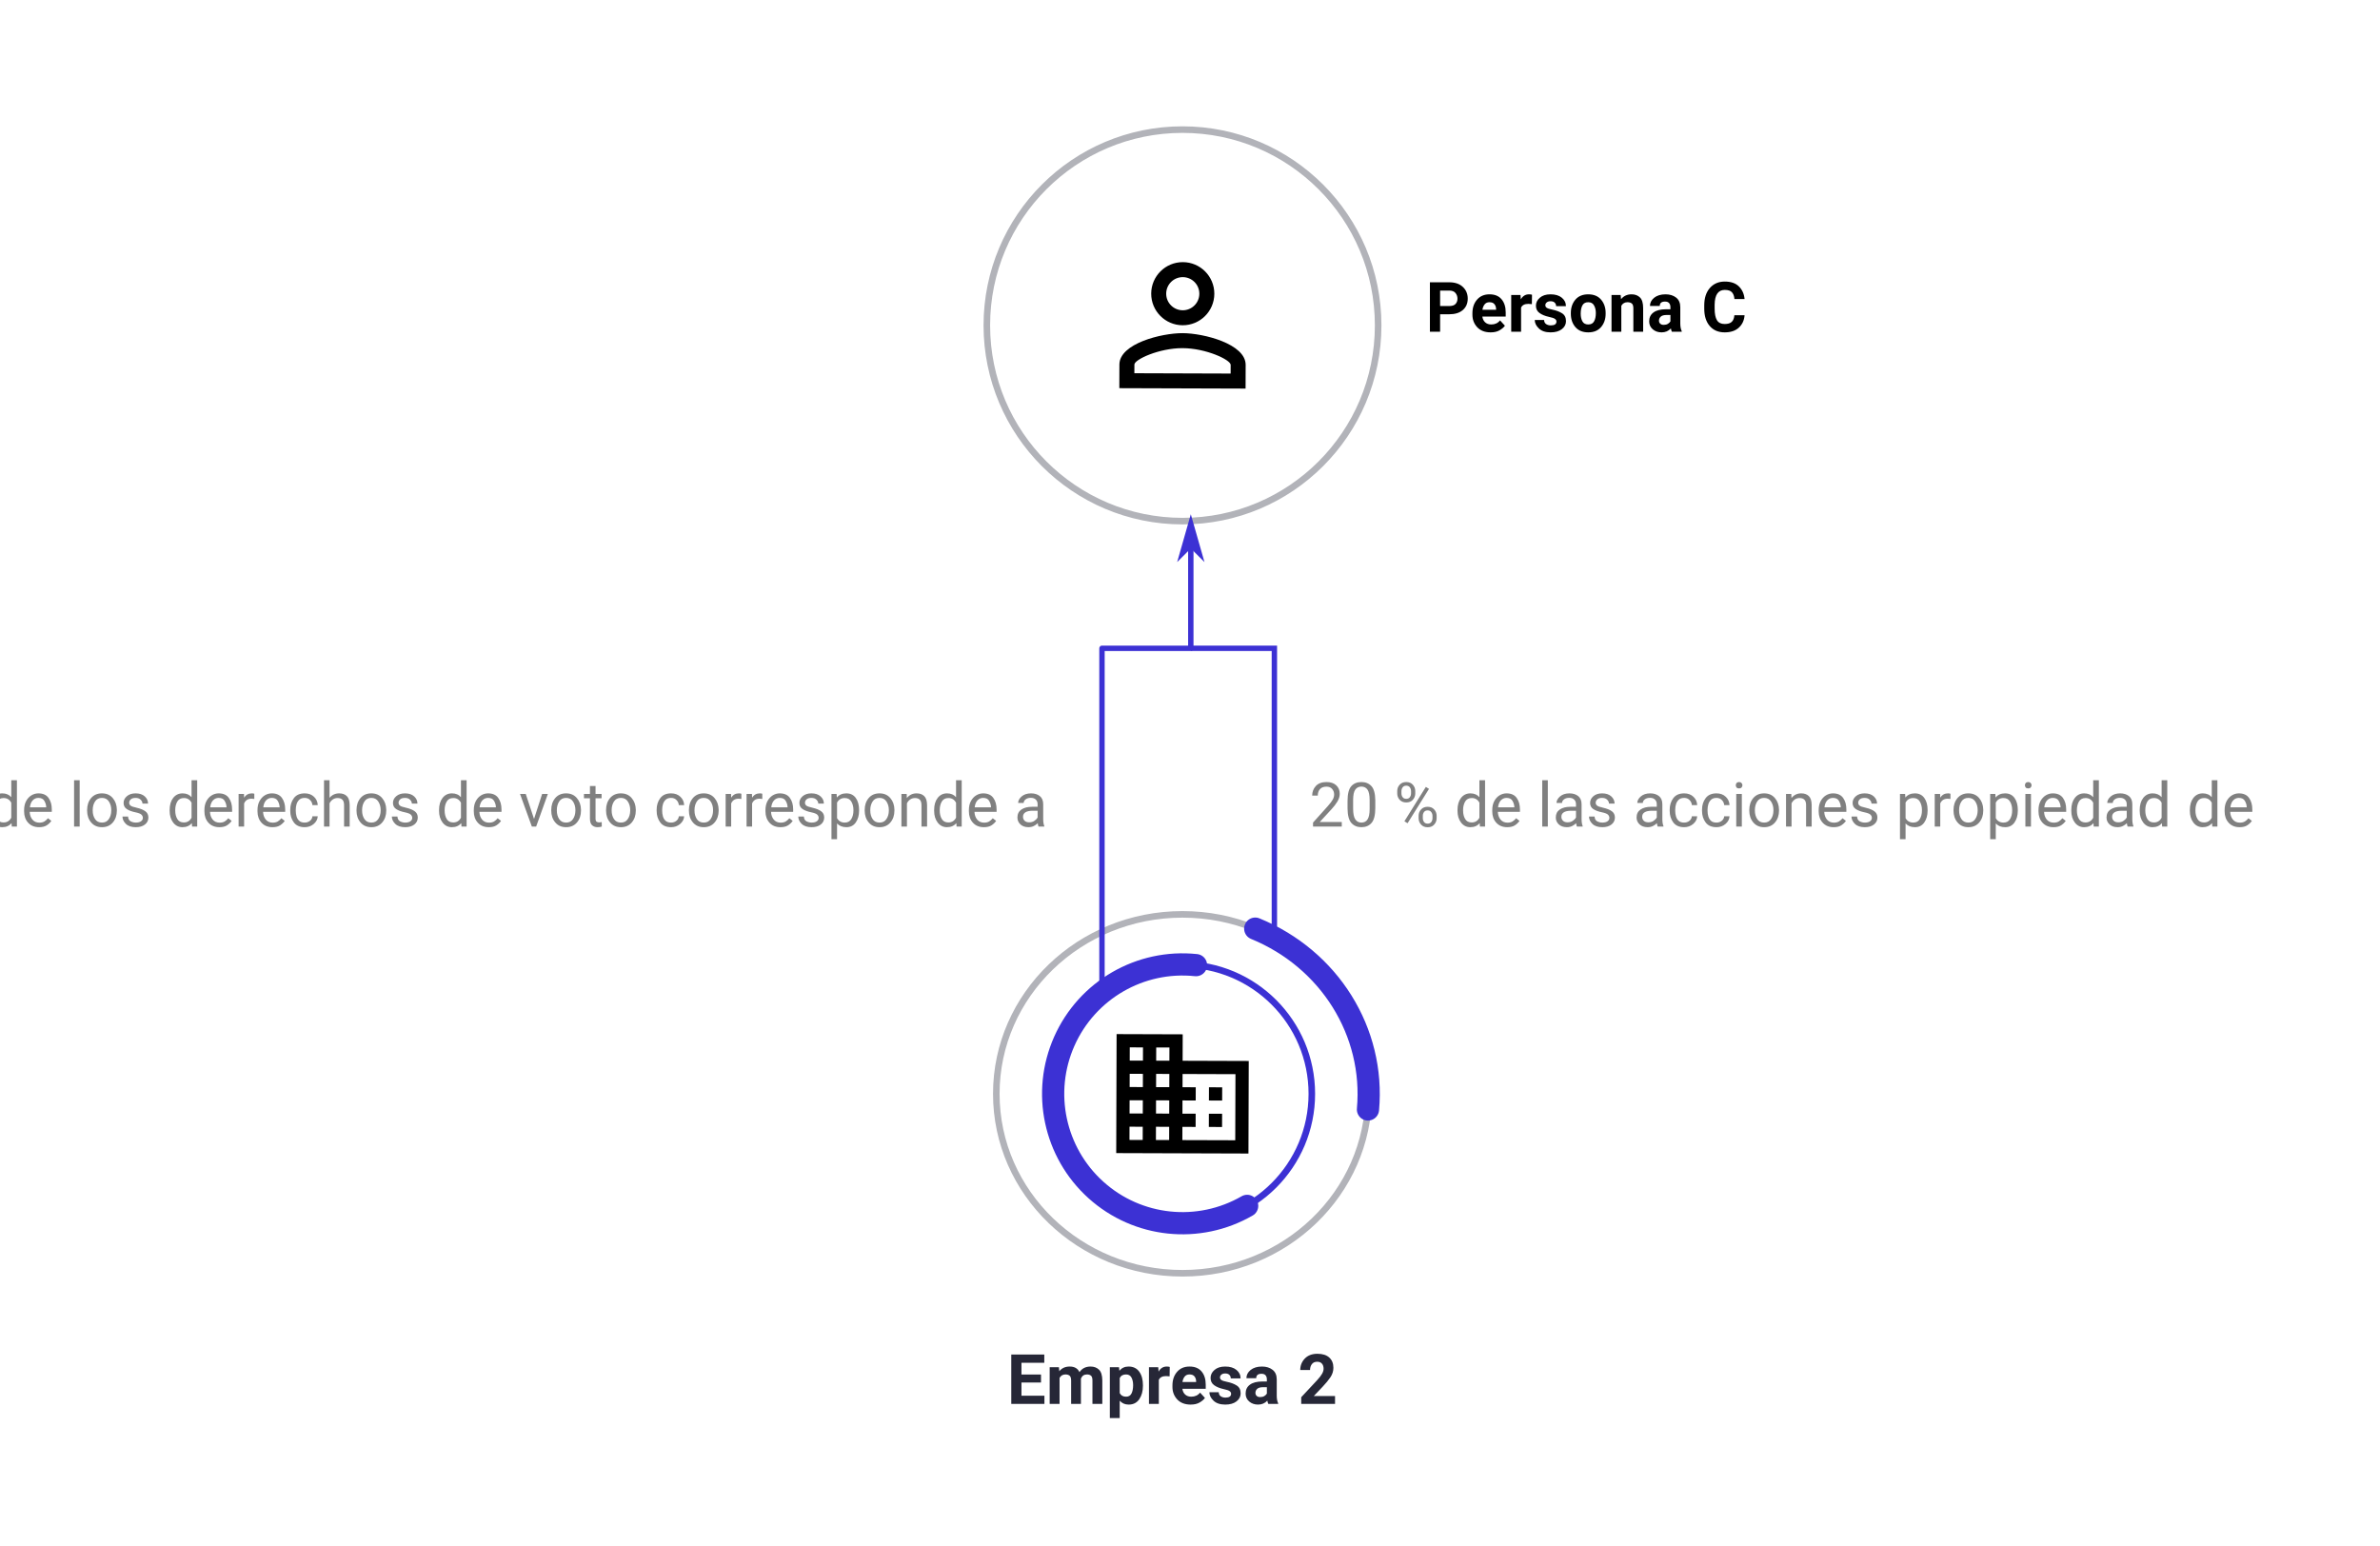
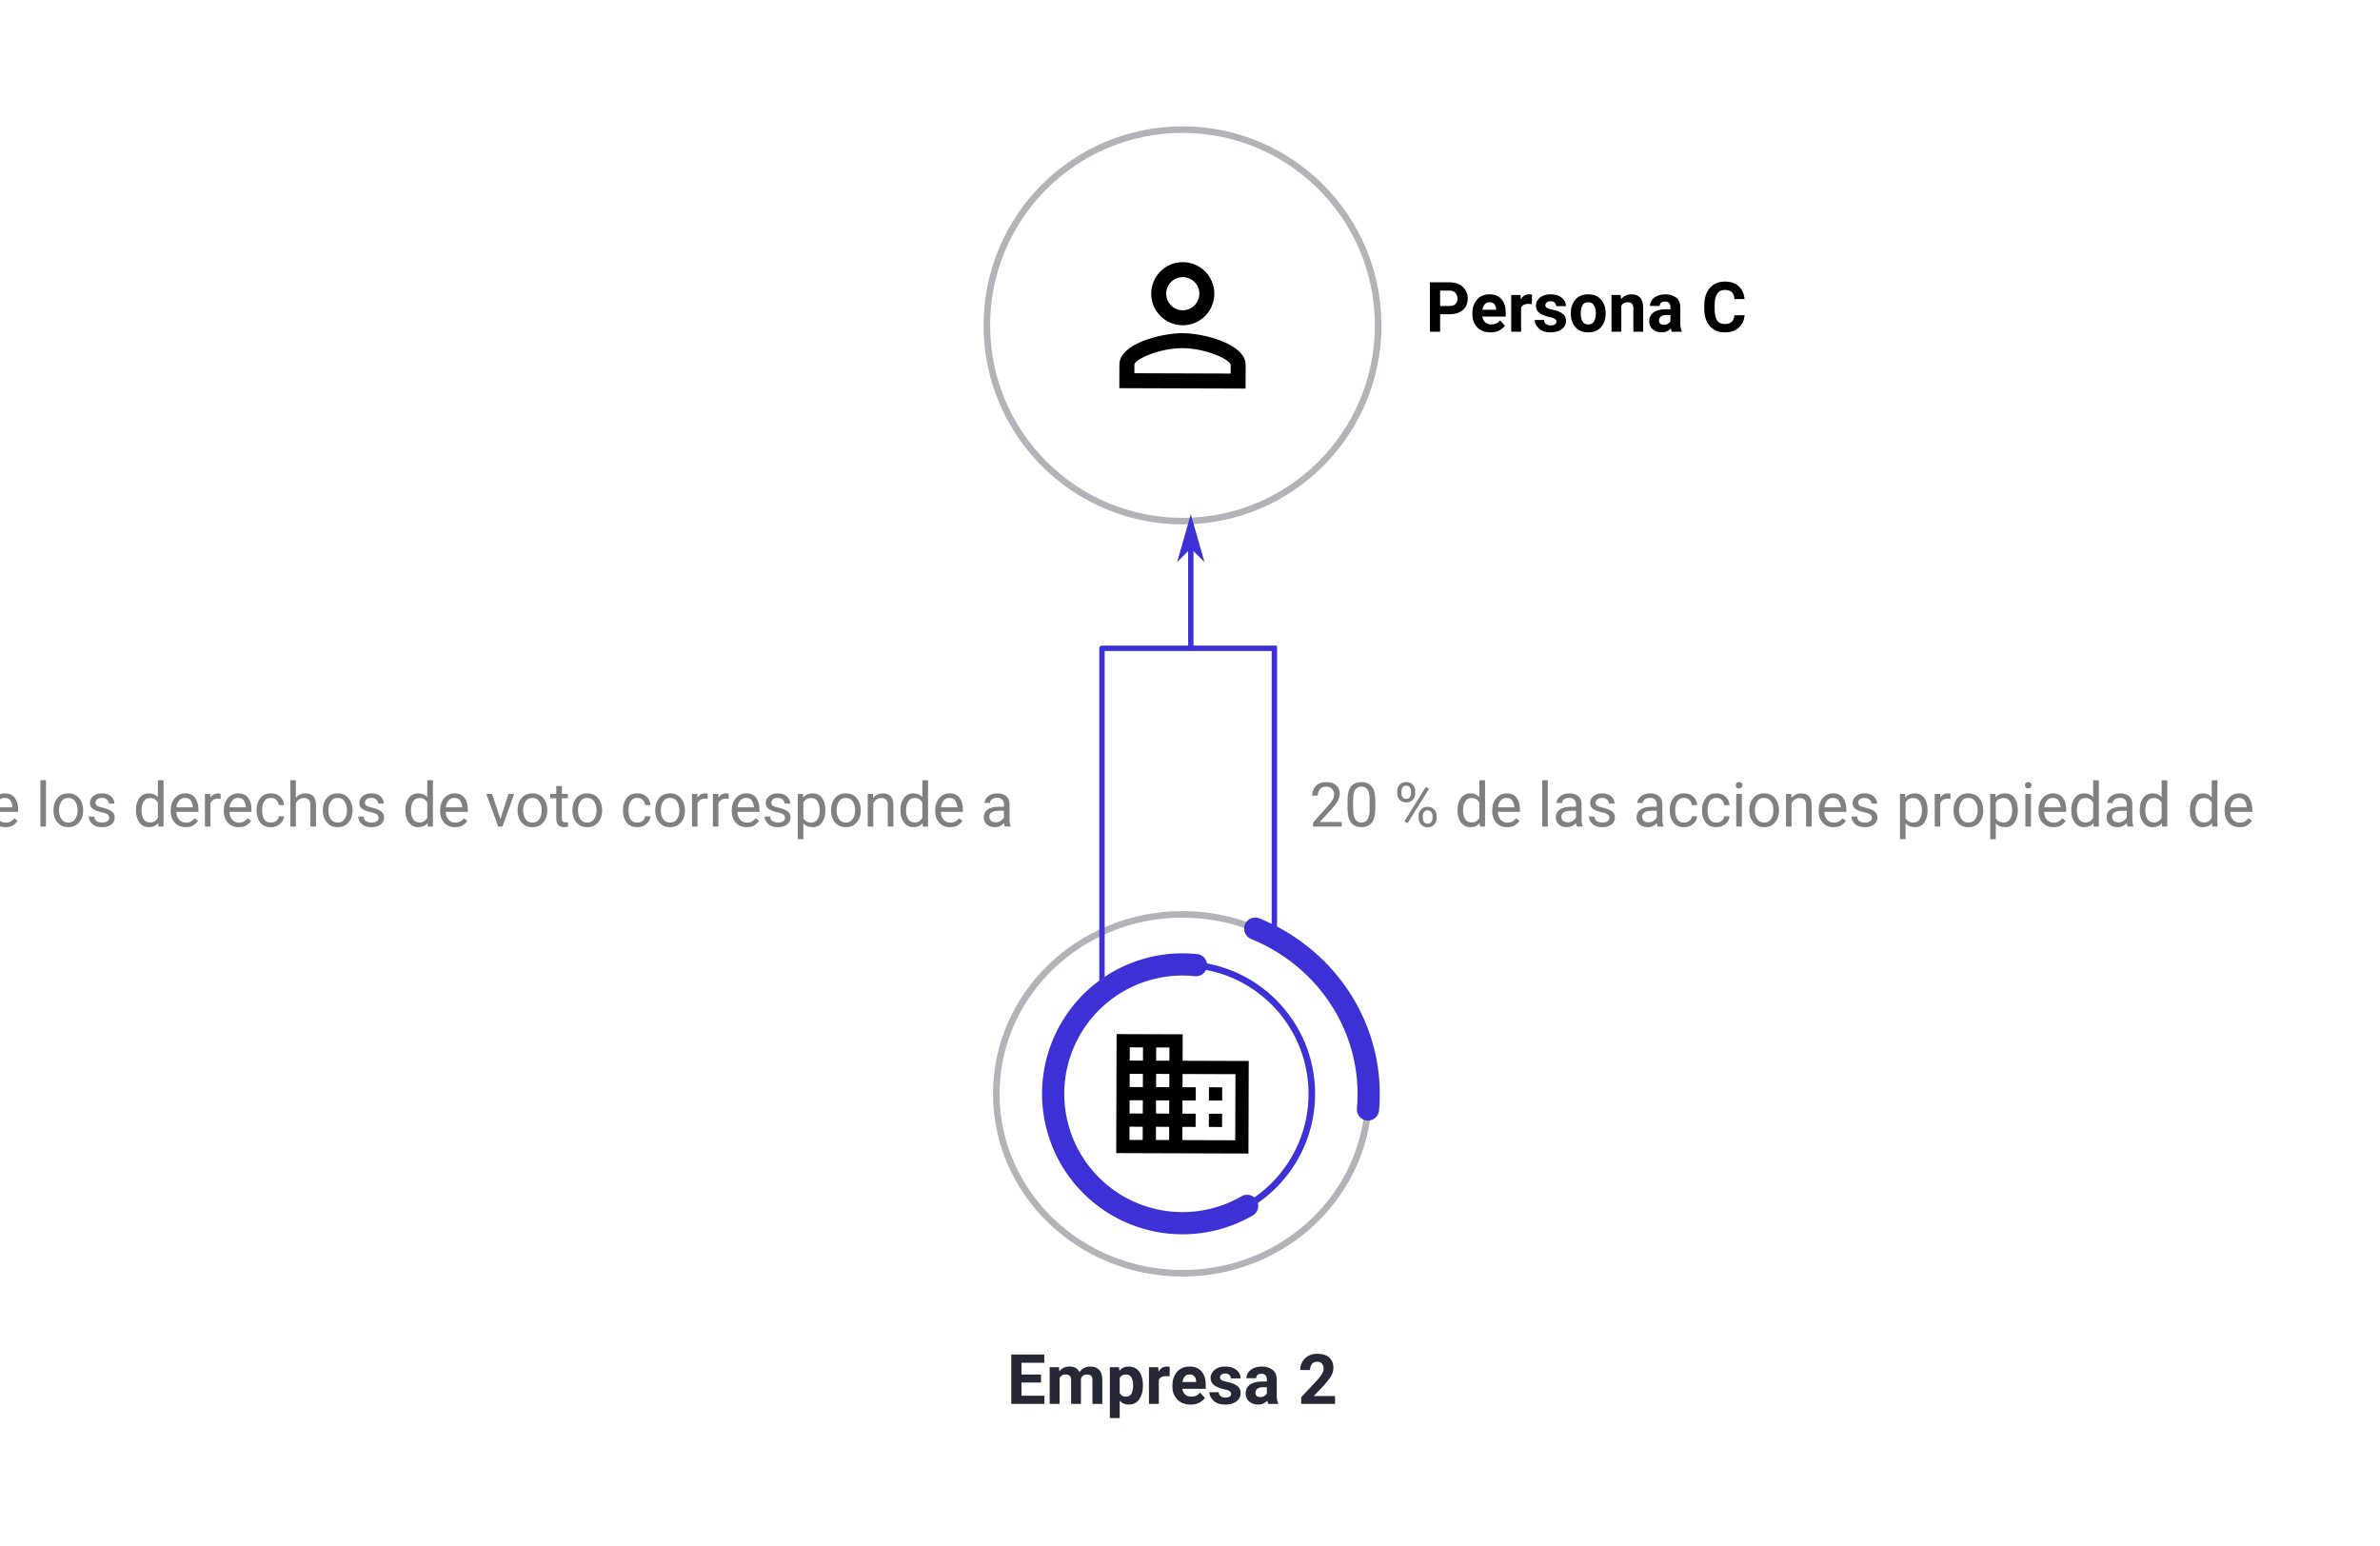
<svg xmlns="http://www.w3.org/2000/svg" id="Layer_1" data-name="Layer 1" viewBox="0 0 565.187 366.927" version="1.1" width="565.187" height="366.927">
  <defs id="defs3">
    <marker orient="auto" refY="0" refX="0" id="Arrow1Lend" style="overflow:visible">
      <path id="path4371" d="M 0,0 5,-5 -12.5,0 5,5 0,0 Z" style="fill:#3c31d4;fill-opacity:1;fill-rule:evenodd;stroke:#3c31d4;stroke-width:1pt;stroke-opacity:1" transform="matrix(-0.8,0,0,-0.8,-10,0)" />
    </marker>
    <marker orient="auto" refY="0" refX="0" id="Arrow1Mend" style="overflow:visible">
      <path id="path4377" d="M 0,0 5,-5 -12.5,0 5,5 0,0 Z" style="fill:#3c31d4;fill-opacity:1;fill-rule:evenodd;stroke:#3c31d4;stroke-width:1pt;stroke-opacity:1" transform="matrix(-0.4,0,0,-0.4,-4,0)" />
    </marker>
    <marker orient="auto" refY="0" refX="0" id="Arrow1Mstart" style="overflow:visible">
      <path id="path4374" d="M 0,0 5,-5 -12.5,0 5,5 0,0 Z" style="fill:#3c31d4;fill-opacity:1;fill-rule:evenodd;stroke:#3c31d4;stroke-width:1pt;stroke-opacity:1" transform="matrix(0.4,0,0,0.4,4,0)" />
    </marker>
    <style id="style5">.cls-1,.cls-10,.cls-11,.cls-7,.cls-8{fill:none;}.cls-1,.cls-11{stroke:#3c31d4;}.cls-1,.cls-10,.cls-11,.cls-7{stroke-miterlimit:10;}.cls-2{fill:#3c31d4;}.cls-3{font-size:16px;fill:#262737;}.cls-12,.cls-3{font-family:HKGrotesk-SemiBold, HK Grotesk;font-weight:700;}.cls-4{letter-spacing:-0.03em;}.cls-5{letter-spacing:-0.02em;}.cls-6{letter-spacing:0em;}.cls-7{stroke:#262737;}.cls-11,.cls-7{stroke-width:5px;}.cls-9{letter-spacing:-0.01em;}.cls-10{stroke:#e6e6e6;}.cls-12{font-size:12px;fill:gray;}.cls-13{letter-spacing:-0.03em;}.cls-14{letter-spacing:-0.01em;}.cls-15{letter-spacing:-0.02em;}.cls-16{letter-spacing:0em;}.cls-17{letter-spacing:0em;}.cls-18{letter-spacing:0em;}</style>
    <marker orient="auto" refY="0" refX="0" id="Arrow1Mstart-2" style="overflow:visible">
      <path id="path4374-0" d="M 0,0 5,-5 -12.5,0 5,5 0,0 Z" style="fill:#3c31d4;fill-opacity:1;fill-rule:evenodd;stroke:#3c31d4;stroke-width:1pt;stroke-opacity:1" transform="matrix(0.4,0,0,0.4,4,0)" />
    </marker>
    <clipPath id="p.1">
      <path style="clip-rule:evenodd" id="path3414" d="M 0,0 30,0 30,26 0,26 Z" />
    </clipPath>
    <clipPath id="p.2">
      <path style="clip-rule:evenodd" id="path3423" d="M 0,0 24,0 24,25 0,25 Z" />
    </clipPath>
    <clipPath id="p.1-3">
      <path style="clip-rule:evenodd" id="path3414-8" d="M 0,0 30,0 30,26 0,26 Z" />
    </clipPath>
    <marker orient="auto" refY="0" refX="0" id="Arrow1Mstart-8" style="overflow:visible">
      <path id="path4374-9" d="M 0,0 5,-5 -12.5,0 5,5 0,0 Z" style="fill:#3c31d4;fill-opacity:1;fill-rule:evenodd;stroke:#3c31d4;stroke-width:1pt;stroke-opacity:1" transform="matrix(0.4,0,0,0.4,4,0)" />
    </marker>
    <clipPath id="p.2-2">
      <path style="clip-rule:evenodd" id="path3423-2" d="M 0,0 24,0 24,25 0,25 Z" />
    </clipPath>
    <marker orient="auto" refY="0" refX="0" id="Arrow1Mstart-6" style="overflow:visible">
      <path id="path4374-3" d="M 0,0 5,-5 -12.5,0 5,5 0,0 Z" style="fill:#3c31d4;fill-opacity:1;fill-rule:evenodd;stroke:#3c31d4;stroke-width:1pt;stroke-opacity:1" transform="matrix(0.4,0,0,0.4,4,0)" />
    </marker>
    <marker orient="auto" refY="0" refX="0" id="Arrow1Mstart-84" style="overflow:visible">
      <path id="path4374-4" d="M 0,0 5,-5 -12.5,0 5,5 0,0 Z" style="fill:#3c31d4;fill-opacity:1;fill-rule:evenodd;stroke:#3c31d4;stroke-width:1pt;stroke-opacity:1" transform="matrix(0.4,0,0,0.4,4,0)" />
    </marker>
  </defs>
  <text class="cls-3" id="text31" style="font-style:normal;font-variant:normal;font-weight:bold;font-stretch:normal;font-size:16.504px;line-height:0%;font-family:Roboto;-inkscape-font-specification:'Roboto, Bold';text-align:start;writing-mode:lr-tb;text-anchor:start;fill:#262737" x="225.96" y="333.319" transform="scale(0.9997455,1.000255)">
    <tspan x="239.163" y="333.319" id="tspan35" style="font-style:normal;font-variant:normal;font-weight:bold;font-stretch:normal;font-size:16.504px;line-height:125%;font-family:Roboto;-inkscape-font-specification:'Roboto, Bold';text-align:start;writing-mode:lr-tb;text-anchor:start">Empresa 2</tspan>
  </text>
  <path style="fill:none;fill-rule:evenodd;stroke:#3c31d4;stroke-width:1.279;stroke-linecap:butt;stroke-linejoin:miter;stroke-miterlimit:4;stroke-dasharray:none;stroke-opacity:1" d="m 302.63,221.82 0,-67.86 -19.844,0" id="path12354" />
  <ellipse class="cls-11" id="circle209-7-4-8" style="fill:none;stroke:#b2b3b9;stroke-width:1.558;stroke-linecap:round;stroke-miterlimit:10;stroke-dasharray:none;stroke-opacity:1" cx="280.81" cy="259.761" rx="44.215" ry="42.616" />
  <path class="cls-11" id="circle209-7-4" style="fill:none;stroke:#3c31d4;stroke-width:5.275;stroke-linecap:round;stroke-miterlimit:10;stroke-dasharray:none;stroke-opacity:1" d="m -324.856,263.475 a 44.215,42.616 0 0 1 26.77,-42.942" transform="scale(-1,1)" />
  <ellipse class="cls-11" id="circle209-7-4-3-8" style="fill:none;stroke:#3c31d4;stroke-width:1.558;stroke-linecap:round;stroke-miterlimit:10;stroke-dasharray:none;stroke-opacity:1" cx="280.81" cy="259.761" rx="30.713" ry="30.729" />
  <path class="cls-11" id="circle209-7-4-3" style="fill:none;stroke:#3c31d4;stroke-width:5.275;stroke-linecap:round;stroke-miterlimit:10;stroke-dasharray:none;stroke-opacity:1" d="m 296.166,286.373 a 30.713,30.729 0 0 1 -35.907,-3.776 30.713,30.729 0 0 1 -7.507,-35.334 30.713,30.729 0 0 1 31.268,-18.062" />
  <ellipse class="cls-7" cx="280.81" cy="77.268" id="ellipse25-6-6" style="fill:none;stroke:#b2b3b9;stroke-width:1.558;stroke-miterlimit:10;stroke-dasharray:none;stroke-opacity:1" rx="46.465" ry="46.489" />
  <path style="fill:none;fill-rule:evenodd;stroke:#3c31d4;stroke-width:1.279;stroke-linecap:butt;stroke-linejoin:round;stroke-miterlimit:4;stroke-dasharray:none;stroke-opacity:1;marker-end:url(#Arrow1Mend)" d="m 262.967,234.045 -1.276,0 0,-80.085 21.095,3.4e-4 4.7e-4,-29.316" id="path12354-8" />
-   <text xml:space="preserve" style="font-style:normal;font-variant:normal;font-weight:normal;font-stretch:normal;font-size:14.667px;line-height:0%;font-family:Roboto;-inkscape-font-specification:'Roboto, Normal';font-variant-ligatures:normal;font-variant-caps:normal;font-variant-numeric:normal;font-feature-settings:normal;text-align:end;letter-spacing:0px;word-spacing:0px;writing-mode:lr-tb;text-anchor:end;fill:#000000;fill-opacity:1;stroke:none;stroke-width:1px;stroke-linecap:butt;stroke-linejoin:miter;stroke-opacity:1" x="259.781" y="196.249" id="text15734" transform="scale(0.9997456,1.000255)">
-     <tspan id="tspan15736" x="259.781" y="196.249" style="color:#000000;font-style:normal;font-variant:normal;font-weight:normal;font-stretch:normal;font-size:14.667px;line-height:125%;font-family:Roboto;-inkscape-font-specification:'Roboto, Normal';font-variant-ligatures:normal;font-variant-caps:normal;font-variant-numeric:normal;font-feature-settings:normal;text-indent:0;text-align:end;text-decoration:none;text-decoration-line:none;text-decoration-style:solid;text-decoration-color:#000000;letter-spacing:0px;word-spacing:0px;text-transform:none;writing-mode:lr-tb;direction:ltr;baseline-shift:baseline;text-anchor:end;white-space:normal;clip-rule:nonzero;display:inline;overflow:visible;visibility:visible;opacity:1;isolation:auto;mix-blend-mode:normal;color-interpolation:sRGB;color-interpolation-filters:linearRGB;solid-color:#000000;solid-opacity:1;fill:#808080;fill-opacity:1;fill-rule:nonzero;stroke:none;stroke-width:1px;stroke-linecap:butt;stroke-linejoin:miter;stroke-miterlimit:4;stroke-dasharray:none;stroke-dashoffset:0;stroke-opacity:1;color-rendering:auto;image-rendering:auto;shape-rendering:auto;text-rendering:auto;enable-background:accumulate">60 % de los derechos de voto corresponde a</tspan>
+   <text xml:space="preserve" style="font-style:normal;font-variant:normal;font-weight:normal;font-stretch:normal;font-size:14.667px;line-height:0%;font-family:Roboto;-inkscape-font-specification:'Roboto, Normal';font-variant-ligatures:normal;font-variant-caps:normal;font-variant-numeric:normal;font-feature-settings:normal;text-align:end;letter-spacing:0px;word-spacing:0px;writing-mode:lr;text-anchor:end;fill:#000000;fill-opacity:1;stroke:none;stroke-width:1px;stroke-linecap:butt;stroke-linejoin:miter;stroke-opacity:1;" x="251.779" y="196.249" id="text15734" transform="scale(0.9997456,1.000255)">
+     <tspan id="tspan15736" x="251.779" y="196.249" style="color:#000000;font-style:normal;font-variant:normal;font-weight:normal;font-stretch:normal;font-size:14.667px;line-height:125%;font-family:Roboto;-inkscape-font-specification:'Roboto, Normal';font-variant-ligatures:normal;font-variant-caps:normal;font-variant-numeric:normal;font-feature-settings:normal;text-indent:0;text-align:end;text-decoration:none;text-decoration-line:none;text-decoration-style:solid;text-decoration-color:#000000;letter-spacing:0px;word-spacing:0px;text-transform:none;writing-mode:lr;direction:ltr;baseline-shift:baseline;text-anchor:end;white-space:normal;clip-rule:nonzero;display:inline;overflow:visible;visibility:visible;opacity:1;isolation:auto;mix-blend-mode:normal;color-interpolation:sRGB;color-interpolation-filters:linearRGB;solid-color:#000000;solid-opacity:1;fill:#808080;fill-opacity:1;fill-rule:nonzero;stroke:none;stroke-width:1px;stroke-linecap:butt;stroke-linejoin:miter;stroke-miterlimit:4;stroke-dasharray:none;stroke-dashoffset:0;stroke-opacity:1;color-rendering:auto;image-rendering:auto;shape-rendering:auto;text-rendering:auto;enable-background:accumulate;">60 % de los derechos de voto corresponde a</tspan>
  </text>
  <text xml:space="preserve" style="font-style:normal;font-variant:normal;font-weight:normal;font-stretch:normal;font-size:14.667px;line-height:0%;font-family:Roboto;-inkscape-font-specification:'Roboto, Normal';font-variant-ligatures:normal;font-variant-caps:normal;font-variant-numeric:normal;font-feature-settings:normal;text-align:start;letter-spacing:0px;word-spacing:0px;writing-mode:lr;text-anchor:start;fill:#000000;fill-opacity:1;stroke:none;stroke-width:1px;stroke-linecap:butt;stroke-linejoin:miter;stroke-opacity:1;" x="311.015" y="196.249" id="text15738" transform="scale(0.9997456,1.000255)">
    <tspan id="tspan15740" x="311.015" y="196.249" style="color:#000000;font-style:normal;font-variant:normal;font-weight:normal;font-stretch:normal;font-size:14.667px;line-height:125%;font-family:Roboto;-inkscape-font-specification:'Roboto, Normal';font-variant-ligatures:normal;font-variant-caps:normal;font-variant-numeric:normal;font-feature-settings:normal;text-indent:0;text-align:start;text-decoration:none;text-decoration-line:none;text-decoration-style:solid;text-decoration-color:#000000;letter-spacing:0px;word-spacing:0px;text-transform:none;writing-mode:lr;direction:ltr;baseline-shift:baseline;text-anchor:start;white-space:normal;clip-rule:nonzero;display:inline;overflow:visible;visibility:visible;opacity:1;isolation:auto;mix-blend-mode:normal;color-interpolation:sRGB;color-interpolation-filters:linearRGB;solid-color:#000000;solid-opacity:1;fill:#808080;fill-opacity:1;fill-rule:nonzero;stroke:none;stroke-width:1px;stroke-linecap:butt;stroke-linejoin:miter;stroke-miterlimit:4;stroke-dasharray:none;stroke-dashoffset:0;stroke-opacity:1;color-rendering:auto;image-rendering:auto;shape-rendering:auto;text-rendering:auto;enable-background:accumulate;">20 % de las acciones propiedad de</tspan>
  </text>
  <text xml:space="preserve" style="font-style:normal;font-variant:normal;font-weight:bold;font-stretch:normal;font-size:16.504px;line-height:0%;font-family:Roboto;-inkscape-font-specification:'Roboto, Bold';font-variant-ligatures:normal;font-variant-caps:normal;font-variant-numeric:normal;font-feature-settings:normal;text-align:start;letter-spacing:0px;word-spacing:0px;writing-mode:lr-tb;text-anchor:start;fill:#000000;fill-opacity:1;stroke:none;stroke-width:1px;stroke-linecap:butt;stroke-linejoin:miter;stroke-opacity:1" x="338.607" y="78.752" id="text15742" transform="scale(0.9997456,1.000255)">
    <tspan id="tspan15744" x="338.607" y="78.752" style="color:#000000;font-style:normal;font-variant:normal;font-weight:bold;font-stretch:normal;font-size:16.504px;line-height:125%;font-family:Roboto;-inkscape-font-specification:'Roboto, Bold';font-variant-ligatures:normal;font-variant-caps:normal;font-variant-numeric:normal;font-feature-settings:normal;text-indent:0;text-align:start;text-decoration:none;text-decoration-line:none;text-decoration-style:solid;text-decoration-color:#000000;letter-spacing:0px;word-spacing:0px;text-transform:none;writing-mode:lr-tb;direction:ltr;baseline-shift:baseline;text-anchor:start;white-space:normal;clip-rule:nonzero;display:inline;overflow:visible;visibility:visible;opacity:1;isolation:auto;mix-blend-mode:normal;color-interpolation:sRGB;color-interpolation-filters:linearRGB;solid-color:#000000;solid-opacity:1;fill:#000000;fill-opacity:1;fill-rule:nonzero;stroke:none;stroke-width:1px;stroke-linecap:butt;stroke-linejoin:miter;stroke-miterlimit:4;stroke-dasharray:none;stroke-dashoffset:0;stroke-opacity:1;color-rendering:auto;image-rendering:auto;shape-rendering:auto;text-rendering:auto;enable-background:accumulate">Persona C</tspan>
  </text>
  <path id="path4516" d="m 280.841,251.911 0.02,-6.28 -15.699,-0.051 -0.088,28.259 31.399,0.102 0.071,-21.979 z m -9.481,18.809 -3.139,-0.011 0.01,-3.139 3.14,0.011 z m 0.02,-6.28 -3.139,-0.011 0.01,-3.139 3.14,0.011 z m 0.02,-6.28 -3.139,-0.011 0.01,-3.139 3.14,0.011 z m 0.02,-6.28 -3.139,-0.011 0.01,-3.139 3.14,0.011 z m 6.219,18.86 -3.139,-0.01 0.01,-3.143 3.14,0.011 z m 0.02,-6.28 -3.139,-0.01 0.01,-3.14 3.14,0.011 z m 0.02,-6.28 -3.139,-0.01 0.01,-3.14 3.14,0.011 z m 0.02,-6.28 -3.139,-0.01 0.011,-3.14 3.14,0.011 z m 15.639,18.89 -12.56,-0.038 0.01,-3.14 3.14,0.011 0.01,-3.14 -3.139,-0.01 0.01,-3.14 3.14,0.011 0.01,-3.14 -3.139,-0.01 0.01,-3.14 12.56,0.041 z m -3.1,-12.57 -3.139,-0.01 -0.011,3.139 3.14,0.011 z m -0.02,6.28 -3.139,-0.01 -0.011,3.139 3.14,0.011 z" />
  <path id="path5743" d="m 280.888,65.814 a 3.935,3.935 0 1 1 -3.948,3.922 3.934,3.934 0 0 1 3.948,-3.922 m -0.054,16.864 c 5.565,0.018 11.421,2.774 11.417,3.972 l -0.007,2.061 -22.861,-0.075 0.007,-2.061 c 0,-1.198 5.878,-3.916 11.444,-3.898 m 0.066,-20.424 a 7.495,7.495 0 1 0 7.471,7.519 7.493,7.493 0 0 0 -7.471,-7.519 z m -0.054,16.864 c -5.003,-0.016 -14.999,2.462 -15.017,7.446 l -0.018,5.621 29.981,0.096 0.019,-5.621 c 0.017,-4.982 -9.962,-7.526 -14.965,-7.542 z" />
</svg>
